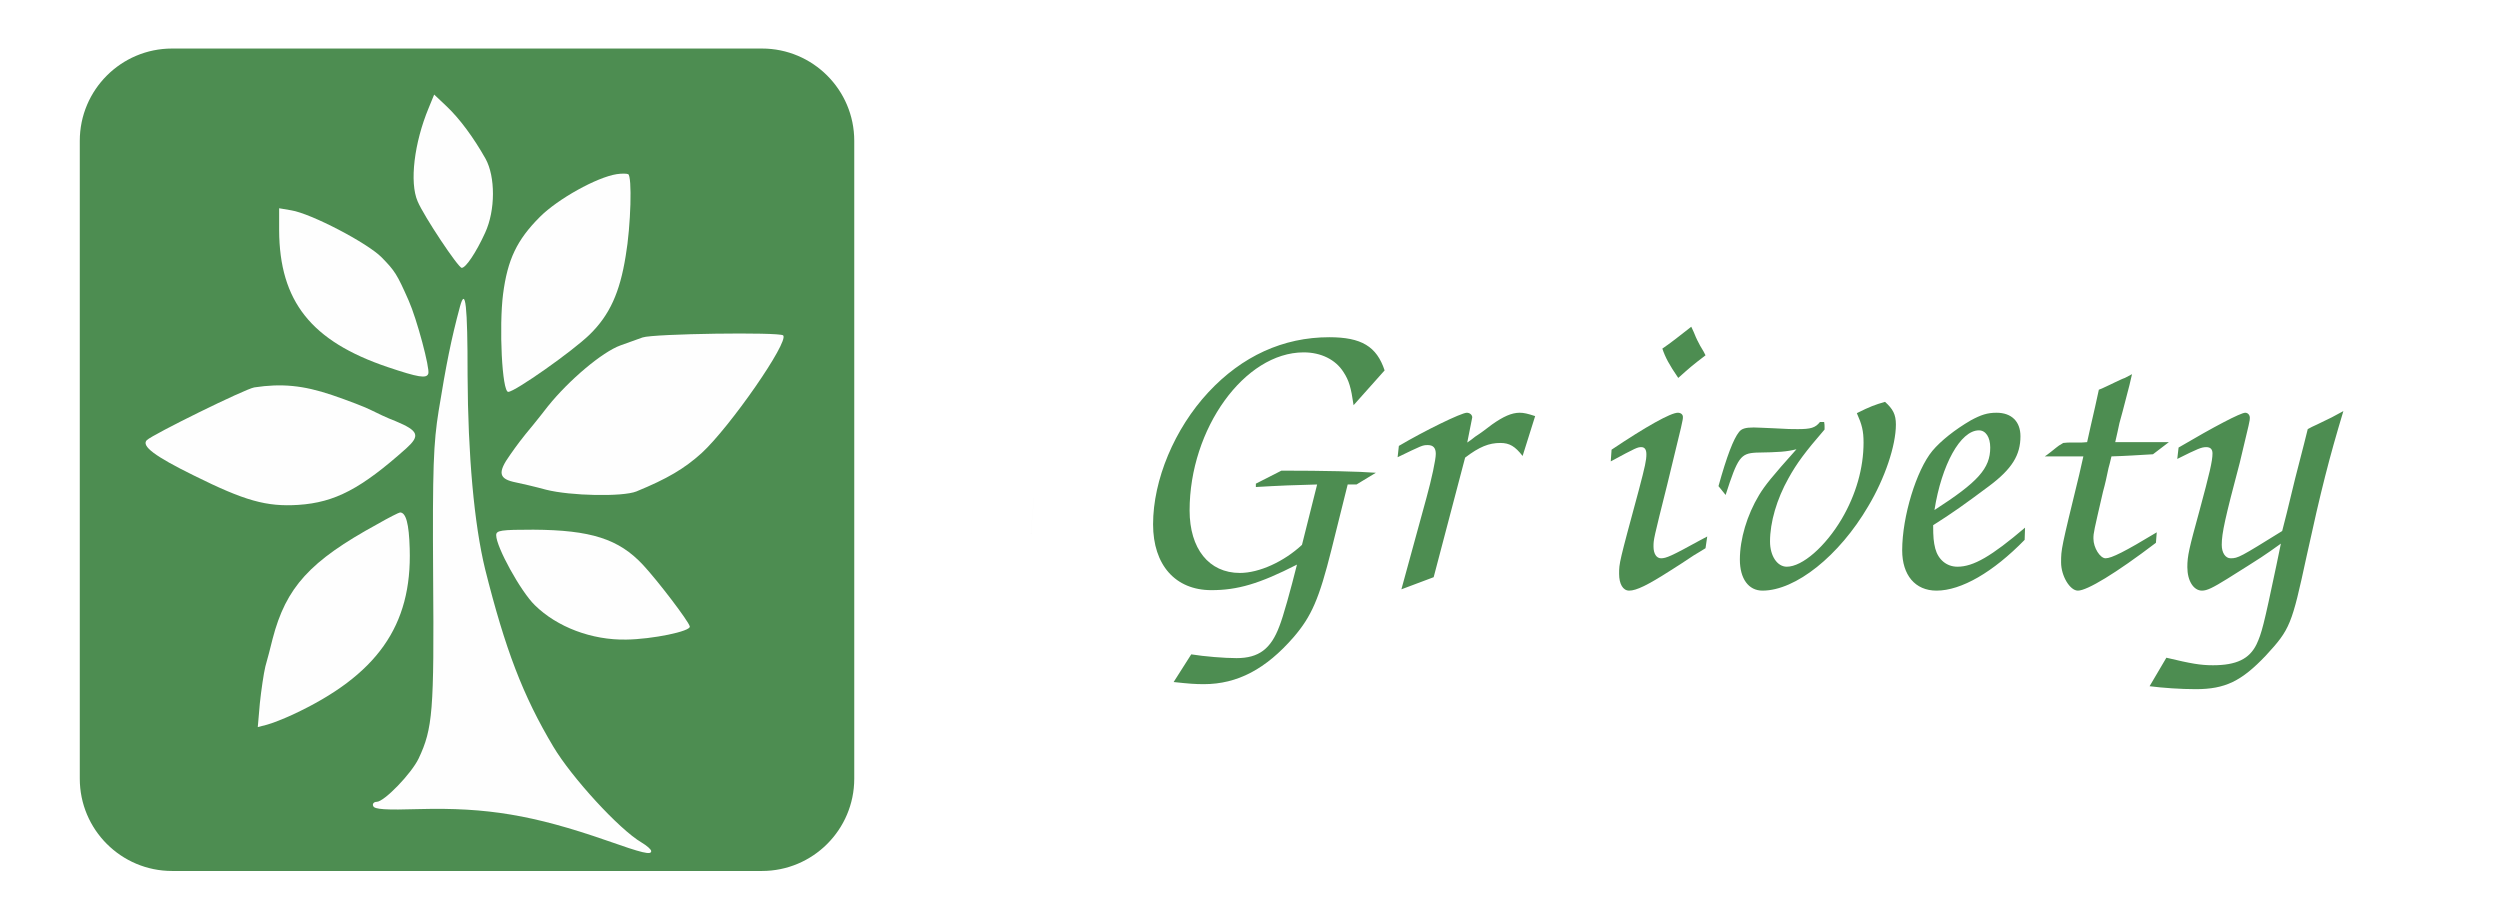
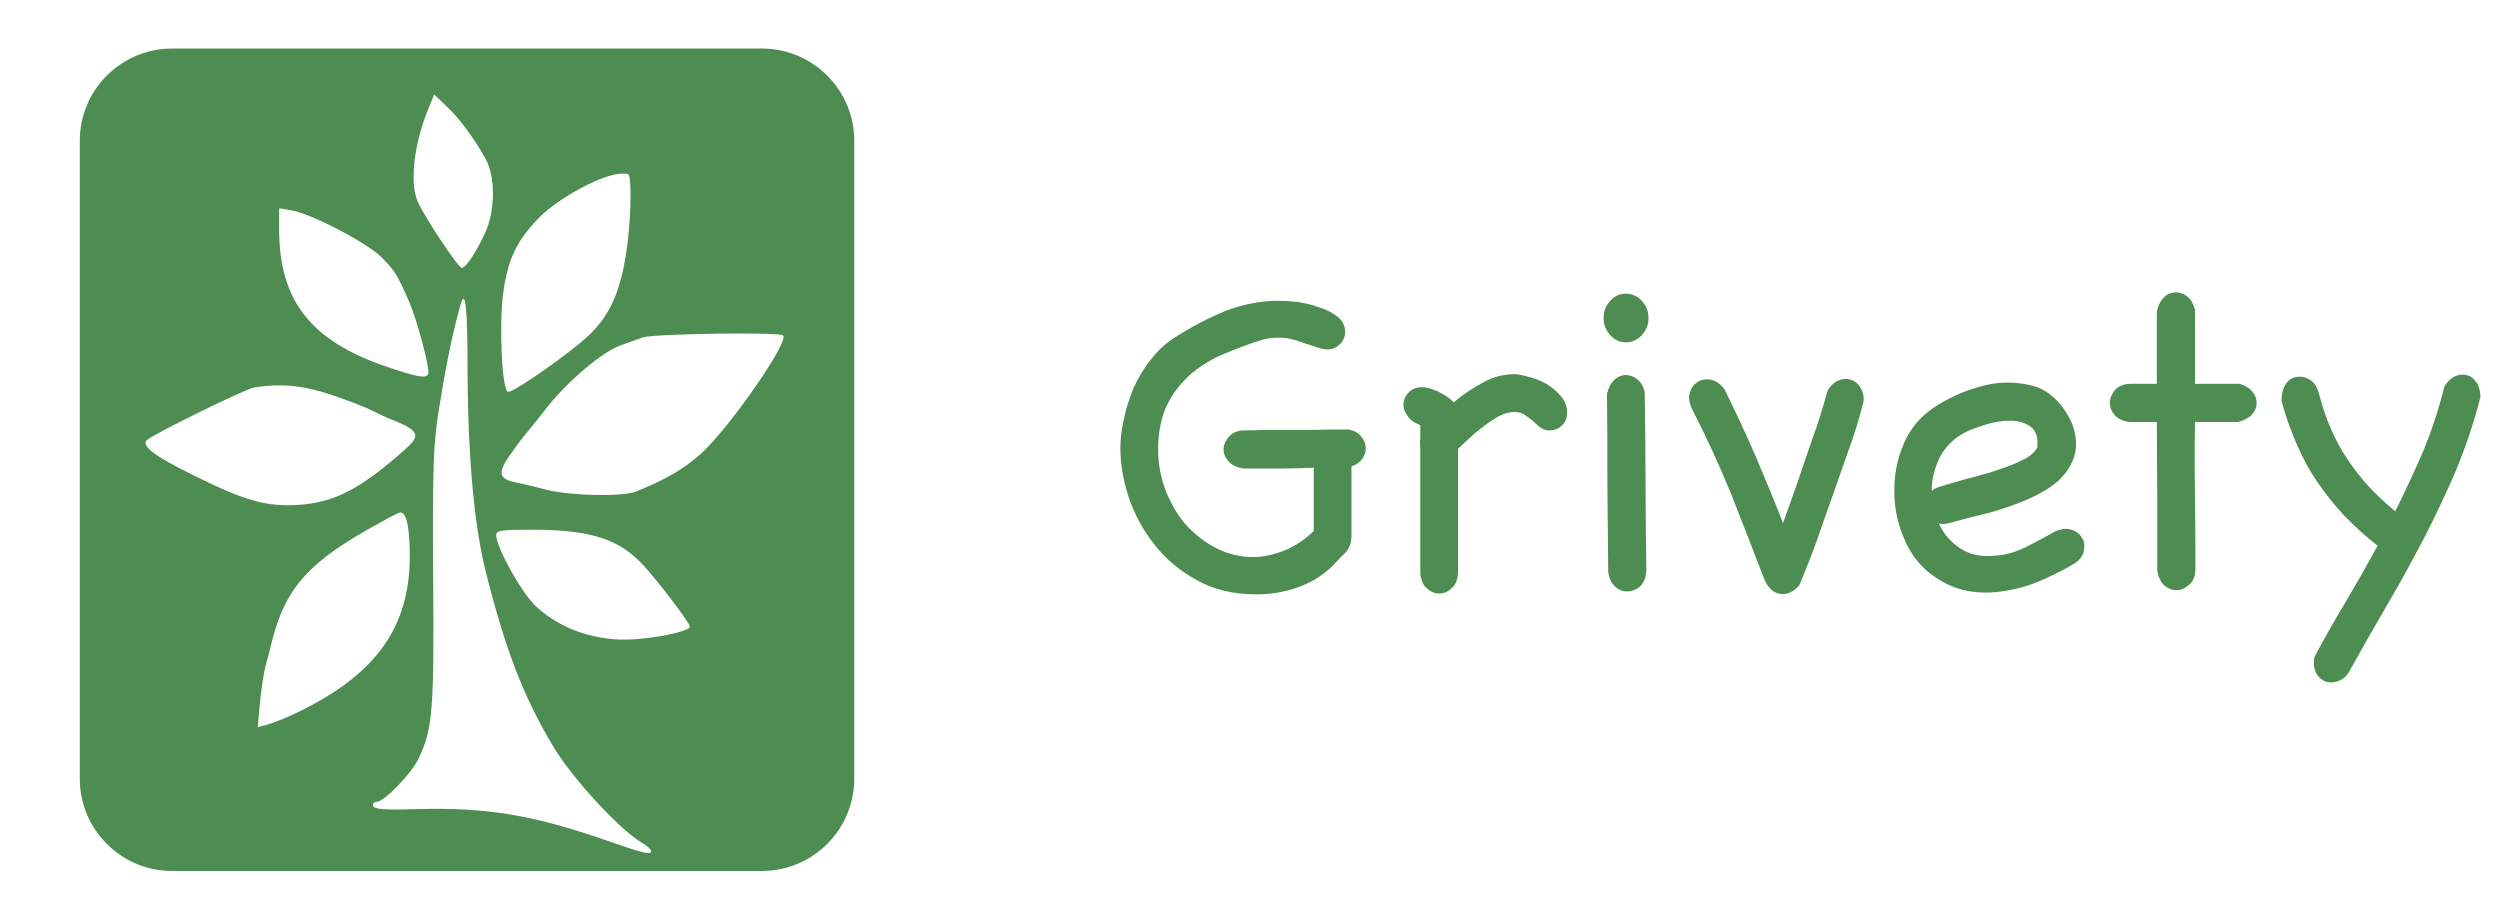
<svg xmlns="http://www.w3.org/2000/svg" width="100%" height="100%" viewBox="0 0 3167 1150" version="1.1" xml:space="preserve" style="fill-rule:evenodd;clip-rule:evenodd;stroke-linejoin:round;stroke-miterlimit:2;">
  <g transform="matrix(5.55556,0,0,5.55556,0,0)">
    <path d="M235.08,121.658C235.145,121.658 235.198,121.688 235.198,121.725C235.198,121.761 235.145,121.791 235.08,121.791C235.015,121.791 236.198,109.021 236.198,108.985C236.198,108.948 235.015,121.658 235.08,121.658Z" style="fill:rgb(235,235,235);" />
    <g id="Artboard1" transform="matrix(1,0,0,1,-24.2355,-117.828)">
      <rect x="24.235" y="117.828" width="569.027" height="206.652" style="fill:none;" />
      <g transform="matrix(0.820002,0,0,0.86069,-24.3644,26.7886)">
        <path d="M296.816,143.083C296.816,129.588 285.316,118.633 271.152,118.633L107.117,118.633C92.953,118.633 81.454,129.588 81.454,143.083L81.454,312.073C81.454,325.567 92.953,336.523 107.117,336.523L271.152,336.523C285.316,336.523 296.816,325.567 296.816,312.073L296.816,143.083Z" style="fill:rgb(77,141,81);" />
      </g>
      <g id="surface1" transform="matrix(0.463807,0,0,0.463807,-26.1927,116.812)">
        <path d="M319.469,55.289C312.355,72.395 309.984,91.871 314.051,101.188C317.098,108.469 334.035,133.875 335.73,133.875C337.762,133.875 342.844,126.254 347.246,116.602C352.328,105.59 352.328,88.992 347.414,80.184C341.488,69.684 334.711,60.539 328.277,54.441L322.18,48.684L319.469,55.289Z" style="fill:rgb(254,254,254);fill-rule:nonzero;" />
        <path d="M411.945,87.809C402.121,89.332 382.984,100 374.176,108.809C362.828,120.156 358.254,129.813 356.055,146.75C354.02,162.84 355.547,194.852 358.594,194.852C361.813,194.852 390.266,174.863 398.734,166.566C408.391,157.082 413.473,146.07 416.352,127.949C418.891,113.215 419.566,88.652 417.535,87.809C416.688,87.469 414.316,87.469 411.945,87.809Z" style="fill:rgb(254,254,254);fill-rule:nonzero;" />
        <path d="M245.961,115.414C246.129,150.305 261.715,169.953 299.313,182.656C314.387,187.738 318.453,188.414 319.301,185.875C320.148,183.332 313.711,159.113 309.645,149.965C303.887,136.926 302.871,135.402 296.434,128.797C289.488,121.68 261.543,107.117 251.891,105.59L245.961,104.574L245.961,115.414Z" style="fill:rgb(254,254,254);fill-rule:nonzero;" />
        <path d="M334.883,152.848C330.477,169.273 328.105,181.301 324.383,204.168C321.84,220.086 321.332,231.941 321.672,285.805C322.18,351.691 321.5,360.328 314.559,375.063C311,382.516 297.621,396.402 293.895,396.402C292.539,396.402 291.691,397.422 292.199,398.438C292.707,400.129 298.297,400.469 315.066,399.961C347.922,399.113 370.789,402.84 406.867,415.375C424.648,421.641 428.883,422.656 428.883,420.625C428.883,419.777 426.684,417.914 424.141,416.391C413.133,409.953 389.758,384.379 380.781,369.305C365.707,344.066 357.07,321.203 347.246,282.078C341.828,259.891 338.777,225.848 338.609,186.719C338.609,152.168 337.594,143.023 334.883,152.848Z" style="fill:rgb(254,254,254);fill-rule:nonzero;" />
        <path d="M424.648,168.09C421.941,169.105 417.027,170.801 413.809,171.984C404.832,175.203 388.402,189.094 378.07,201.965C372.992,208.57 367.91,214.668 367.063,215.684C366.047,216.867 362.66,221.273 359.609,225.676C353.176,234.652 353.852,237.703 362.488,239.395C365.031,239.902 371.637,241.43 377.227,242.953C389.25,246 414.824,246.508 421.602,243.801C436.844,237.531 445.145,232.621 453.613,225C467.5,212.297 496.801,170.121 493.754,167.074C491.891,165.379 430.07,166.227 424.648,168.09Z" style="fill:rgb(254,254,254);fill-rule:nonzero;" />
        <path d="M233.766,192.648C229.363,193.328 183.973,215.684 180.922,218.563C178.043,221.441 184.816,226.523 204.125,236.008C229.023,248.371 239.695,251.422 255.445,250.406C273.398,249.219 286.273,242.445 308.461,222.629C315.402,216.359 314.559,213.988 303.211,209.246C299.145,207.723 293.895,205.184 291.184,203.828C288.645,202.473 279.836,199.086 271.875,196.375C257.816,191.633 247.148,190.617 233.766,192.648Z" style="fill:rgb(254,254,254);fill-rule:nonzero;" />
        <path d="M294.234,259.891C261.035,278.012 249.348,290.887 242.742,316.289C241.727,320.355 240.203,326.453 239.188,329.84C238.34,333.398 237.152,341.527 236.477,347.965L235.461,359.648L240.035,358.465C242.574,357.785 248.164,355.586 252.566,353.555C294.063,334.246 311.34,309.855 310.152,271.914C309.816,259.551 308.289,254.133 305.41,254.133C304.902,254.133 299.82,256.672 294.234,259.891Z" style="fill:rgb(254,254,254);fill-rule:nonzero;" />
        <path d="M352.668,265.309C352.668,271.066 364.691,292.918 371.637,299.691C382.645,310.531 399.75,316.969 416.688,316.629C429.391,316.461 448.363,312.566 447.855,310.191C447.344,307.652 431.934,287.496 424.82,279.875C412.961,267.172 399.242,262.77 370.957,262.602C355.039,262.602 352.668,262.938 352.668,265.309Z" style="fill:rgb(254,254,254);fill-rule:nonzero;" />
      </g>
    </g>
    <g>
      <g transform="matrix(1,0,0,1,251.648,133.427)">
-         <text x="0px" y="0px" style="font-family:'Chalkboard', cursive;font-size:95.634px;fill:rgb(77,141,81);">Gr</text>
+         <g transform="matrix(95.634,0,0,95.634,0,0)">
+           <path d="M0.585,-0.371C0.599,-0.368 0.609,-0.362 0.615,-0.353C0.622,-0.345 0.625,-0.336 0.625,-0.326C0.625,-0.317 0.622,-0.309 0.617,-0.301C0.611,-0.293 0.602,-0.287 0.591,-0.283L0.591,-0.117C0.591,-0.101 0.586,-0.087 0.575,-0.076C0.564,-0.065 0.554,-0.055 0.545,-0.045C0.521,-0.022 0.493,-0.005 0.461,0.006C0.429,0.017 0.397,0.022 0.364,0.022C0.31,0.022 0.263,0.011 0.222,-0.012C0.182,-0.034 0.148,-0.062 0.121,-0.097C0.094,-0.131 0.074,-0.168 0.06,-0.209C0.047,-0.249 0.04,-0.288 0.04,-0.325C0.04,-0.346 0.042,-0.369 0.048,-0.394C0.053,-0.42 0.061,-0.444 0.071,-0.469C0.082,-0.493 0.095,-0.516 0.112,-0.537C0.128,-0.558 0.147,-0.576 0.169,-0.59C0.209,-0.616 0.25,-0.637 0.291,-0.654C0.333,-0.67 0.375,-0.678 0.419,-0.678C0.431,-0.678 0.446,-0.677 0.464,-0.675C0.482,-0.672 0.499,-0.668 0.515,-0.662C0.532,-0.657 0.546,-0.649 0.558,-0.64C0.57,-0.63 0.576,-0.618 0.576,-0.604C0.576,-0.593 0.572,-0.583 0.564,-0.575C0.555,-0.566 0.545,-0.562 0.533,-0.562C0.526,-0.562 0.518,-0.564 0.509,-0.567C0.501,-0.57 0.491,-0.573 0.481,-0.576C0.471,-0.58 0.461,-0.583 0.45,-0.586C0.44,-0.589 0.429,-0.59 0.419,-0.59C0.411,-0.59 0.404,-0.59 0.398,-0.589C0.391,-0.588 0.385,-0.587 0.378,-0.585C0.349,-0.576 0.32,-0.565 0.291,-0.553C0.261,-0.541 0.234,-0.525 0.21,-0.505C0.187,-0.485 0.167,-0.461 0.152,-0.431C0.138,-0.402 0.13,-0.366 0.13,-0.323C0.13,-0.287 0.137,-0.254 0.149,-0.223C0.162,-0.191 0.178,-0.164 0.199,-0.141C0.22,-0.119 0.243,-0.101 0.271,-0.087C0.298,-0.074 0.326,-0.067 0.356,-0.067C0.382,-0.067 0.407,-0.073 0.432,-0.083C0.457,-0.093 0.48,-0.109 0.501,-0.129L0.501,-0.28C0.473,-0.279 0.445,-0.278 0.417,-0.278L0.334,-0.278C0.317,-0.281 0.306,-0.286 0.298,-0.295C0.29,-0.304 0.286,-0.313 0.286,-0.324C0.286,-0.334 0.29,-0.344 0.299,-0.354C0.307,-0.364 0.32,-0.369 0.337,-0.369C0.344,-0.369 0.36,-0.369 0.384,-0.37C0.408,-0.37 0.434,-0.37 0.461,-0.37C0.488,-0.37 0.514,-0.37 0.538,-0.371C0.562,-0.371 0.577,-0.371 0.585,-0.371Z" style="fill:rgb(77,141,81);fill-rule:nonzero;" />
+         </g>
+         <g transform="matrix(95.634,0,0,95.634,63.5094,0)">
+           <path d="M0.083,-0.385C0.072,-0.39 0.064,-0.397 0.059,-0.406C0.053,-0.414 0.051,-0.422 0.051,-0.43C0.051,-0.441 0.055,-0.451 0.063,-0.459C0.071,-0.468 0.082,-0.472 0.096,-0.472C0.106,-0.472 0.119,-0.468 0.135,-0.461C0.15,-0.453 0.162,-0.445 0.171,-0.436C0.194,-0.456 0.218,-0.471 0.242,-0.484C0.266,-0.497 0.291,-0.503 0.316,-0.503C0.323,-0.503 0.334,-0.501 0.348,-0.497C0.362,-0.494 0.376,-0.488 0.39,-0.481C0.403,-0.473 0.415,-0.464 0.425,-0.452C0.436,-0.44 0.441,-0.427 0.441,-0.411C0.441,-0.399 0.437,-0.388 0.429,-0.381C0.421,-0.373 0.411,-0.369 0.399,-0.369C0.391,-0.369 0.384,-0.371 0.377,-0.376C0.371,-0.381 0.365,-0.386 0.359,-0.392C0.352,-0.397 0.346,-0.402 0.339,-0.407C0.332,-0.411 0.324,-0.413 0.315,-0.413C0.305,-0.413 0.293,-0.41 0.281,-0.404C0.269,-0.398 0.257,-0.39 0.245,-0.381C0.233,-0.372 0.221,-0.363 0.21,-0.352C0.199,-0.342 0.189,-0.333 0.181,-0.325L0.181,-0.031C0.18,-0.014 0.176,-0.001 0.166,0.007C0.157,0.016 0.147,0.02 0.136,0.02C0.126,0.02 0.116,0.016 0.107,0.008C0.098,0.001 0.093,-0.011 0.091,-0.028L0.091,-0.329L0.09,-0.339L0.091,-0.349L0.091,-0.381C0.088,-0.383 0.085,-0.384 0.083,-0.385Z" style="fill:rgb(77,141,81);fill-rule:nonzero;" />
+         </g>
      </g>
      <g transform="matrix(1,0,0,1,359.54,133.427)">
-         <text x="0px" y="0px" style="font-family:'Chalkboard', cursive;font-size:95.634px;fill:rgb(77,141,81);">i<tspan x="23.988px 67.736px 113.81px 157.558px " y="0px 0px 0px 0px ">vety</tspan>
-         </text>
+         <g>
+           <g transform="matrix(95.634,0,0,95.634,0,0)">
+             <path d="M0.166,-0.035C0.165,-0.018 0.16,-0.006 0.151,0.003C0.142,0.011 0.131,0.015 0.12,0.015C0.11,0.015 0.101,0.012 0.092,0.004C0.083,-0.004 0.077,-0.016 0.075,-0.032C0.074,-0.101 0.074,-0.172 0.073,-0.244C0.073,-0.316 0.073,-0.387 0.072,-0.456C0.076,-0.471 0.081,-0.482 0.09,-0.49C0.098,-0.497 0.107,-0.501 0.117,-0.501C0.127,-0.501 0.136,-0.497 0.144,-0.491C0.153,-0.484 0.159,-0.474 0.162,-0.46C0.163,-0.39 0.164,-0.32 0.164,-0.248C0.164,-0.175 0.165,-0.105 0.166,-0.035ZM0.064,-0.636C0.064,-0.653 0.069,-0.666 0.08,-0.678C0.09,-0.689 0.102,-0.695 0.117,-0.695C0.132,-0.695 0.145,-0.689 0.155,-0.678C0.166,-0.666 0.171,-0.653 0.171,-0.636C0.171,-0.621 0.166,-0.608 0.155,-0.596C0.145,-0.585 0.132,-0.579 0.117,-0.579C0.102,-0.579 0.09,-0.585 0.08,-0.596C0.069,-0.608 0.064,-0.621 0.064,-0.636Z" style="fill:rgb(77,141,81);fill-rule:nonzero;" />
+           </g>
+           <g transform="matrix(1,0,0,1,23.988,0)">
+             <g transform="matrix(95.634,0,0,95.634,0,0)">
+               <path d="M0.347,-0.463C0.354,-0.476 0.363,-0.484 0.373,-0.488C0.383,-0.492 0.392,-0.493 0.402,-0.49C0.411,-0.487 0.419,-0.482 0.425,-0.472C0.431,-0.463 0.434,-0.452 0.433,-0.438C0.423,-0.398 0.411,-0.359 0.397,-0.321C0.384,-0.283 0.37,-0.245 0.357,-0.207C0.344,-0.171 0.332,-0.136 0.32,-0.102C0.308,-0.068 0.294,-0.034 0.28,0C0.266,0.016 0.252,0.023 0.235,0.021C0.219,0.019 0.207,0.008 0.198,-0.01C0.171,-0.08 0.144,-0.149 0.117,-0.218C0.089,-0.286 0.058,-0.354 0.024,-0.42C0.017,-0.435 0.015,-0.448 0.019,-0.459C0.022,-0.471 0.029,-0.479 0.038,-0.485C0.046,-0.49 0.057,-0.492 0.069,-0.49C0.081,-0.487 0.092,-0.48 0.102,-0.466C0.127,-0.415 0.152,-0.362 0.175,-0.309C0.197,-0.256 0.22,-0.203 0.241,-0.148C0.246,-0.162 0.251,-0.176 0.256,-0.19C0.261,-0.204 0.266,-0.218 0.271,-0.232C0.284,-0.27 0.297,-0.308 0.31,-0.346C0.324,-0.384 0.336,-0.423 0.347,-0.463Z" style="fill:rgb(77,141,81);fill-rule:nonzero;" />
+             </g>
+             <g transform="matrix(95.634,0,0,95.634,43.7486,0)">
+               <path d="M0.434,-0.129C0.45,-0.135 0.463,-0.136 0.474,-0.131C0.485,-0.127 0.493,-0.12 0.498,-0.11C0.503,-0.101 0.503,-0.09 0.5,-0.078C0.497,-0.067 0.488,-0.057 0.474,-0.049C0.45,-0.035 0.424,-0.022 0.396,-0.01C0.368,0.002 0.339,0.01 0.31,0.014C0.282,0.019 0.253,0.019 0.225,0.014C0.197,0.009 0.171,-0.002 0.145,-0.02C0.114,-0.041 0.09,-0.07 0.074,-0.107C0.058,-0.143 0.049,-0.181 0.049,-0.22C0.048,-0.26 0.055,-0.298 0.07,-0.334C0.085,-0.371 0.109,-0.4 0.141,-0.422C0.175,-0.445 0.212,-0.462 0.252,-0.473C0.292,-0.485 0.332,-0.486 0.372,-0.477C0.392,-0.473 0.41,-0.464 0.427,-0.449C0.443,-0.435 0.456,-0.418 0.466,-0.399C0.476,-0.381 0.481,-0.361 0.482,-0.34C0.483,-0.319 0.477,-0.299 0.466,-0.281C0.454,-0.26 0.436,-0.243 0.412,-0.228C0.389,-0.214 0.363,-0.202 0.335,-0.192C0.308,-0.182 0.28,-0.173 0.252,-0.167C0.225,-0.16 0.201,-0.154 0.18,-0.148C0.171,-0.146 0.163,-0.145 0.155,-0.147C0.166,-0.123 0.182,-0.104 0.204,-0.089C0.226,-0.074 0.253,-0.067 0.285,-0.07C0.311,-0.071 0.337,-0.078 0.363,-0.091C0.389,-0.104 0.413,-0.117 0.434,-0.129ZM0.219,-0.365C0.192,-0.351 0.171,-0.331 0.158,-0.306C0.145,-0.28 0.138,-0.253 0.138,-0.225C0.143,-0.229 0.149,-0.232 0.155,-0.234C0.168,-0.238 0.181,-0.242 0.195,-0.246C0.209,-0.25 0.222,-0.254 0.236,-0.257C0.245,-0.26 0.257,-0.263 0.272,-0.267C0.287,-0.272 0.303,-0.277 0.319,-0.283C0.336,-0.289 0.35,-0.296 0.364,-0.303C0.377,-0.311 0.386,-0.32 0.39,-0.329C0.392,-0.354 0.386,-0.37 0.372,-0.379C0.359,-0.388 0.343,-0.392 0.325,-0.392C0.306,-0.392 0.287,-0.389 0.267,-0.383C0.248,-0.377 0.231,-0.371 0.219,-0.365Z" style="fill:rgb(77,141,81);fill-rule:nonzero;" />
+             </g>
+             <g transform="matrix(95.634,0,0,95.634,89.822,0)">
+               <path d="M0.128,-0.389C0.112,-0.391 0.1,-0.397 0.092,-0.406C0.085,-0.414 0.081,-0.424 0.081,-0.434C0.081,-0.445 0.085,-0.455 0.093,-0.465C0.102,-0.475 0.115,-0.48 0.131,-0.48L0.193,-0.48L0.193,-0.654C0.197,-0.669 0.203,-0.68 0.211,-0.687C0.219,-0.695 0.228,-0.698 0.239,-0.698C0.248,-0.698 0.257,-0.695 0.266,-0.688C0.274,-0.682 0.28,-0.671 0.284,-0.657L0.284,-0.48L0.39,-0.48C0.404,-0.476 0.414,-0.47 0.421,-0.461C0.428,-0.453 0.431,-0.444 0.431,-0.434C0.431,-0.424 0.427,-0.415 0.42,-0.407C0.413,-0.399 0.401,-0.393 0.387,-0.389L0.284,-0.389C0.283,-0.332 0.283,-0.274 0.284,-0.214C0.285,-0.154 0.285,-0.095 0.285,-0.039C0.285,-0.022 0.28,-0.009 0.27,-0.001C0.26,0.008 0.25,0.012 0.24,0.012C0.229,0.012 0.22,0.008 0.211,0.001C0.202,-0.007 0.197,-0.019 0.194,-0.035C0.194,-0.093 0.194,-0.152 0.194,-0.212C0.194,-0.273 0.193,-0.331 0.193,-0.389L0.128,-0.389Z" style="fill:rgb(77,141,81);fill-rule:nonzero;" />
+             </g>
+             <g transform="matrix(95.634,0,0,95.634,133.571,0)">
+               <path d="M0.421,-0.473C0.427,-0.483 0.434,-0.491 0.441,-0.495C0.448,-0.499 0.456,-0.502 0.464,-0.502C0.477,-0.502 0.487,-0.497 0.495,-0.487C0.503,-0.478 0.507,-0.464 0.507,-0.448C0.492,-0.388 0.472,-0.33 0.449,-0.274C0.425,-0.218 0.399,-0.163 0.371,-0.109C0.343,-0.056 0.314,-0.002 0.283,0.05C0.252,0.103 0.222,0.156 0.192,0.21C0.186,0.218 0.18,0.224 0.172,0.227C0.165,0.23 0.158,0.232 0.151,0.232C0.14,0.232 0.131,0.228 0.123,0.22C0.115,0.212 0.11,0.2 0.11,0.186L0.11,0.178C0.11,0.176 0.111,0.173 0.112,0.17C0.136,0.125 0.161,0.081 0.187,0.038C0.213,-0.006 0.238,-0.05 0.262,-0.094C0.232,-0.117 0.206,-0.142 0.182,-0.166C0.159,-0.191 0.138,-0.217 0.119,-0.245C0.1,-0.272 0.084,-0.302 0.07,-0.334C0.056,-0.366 0.043,-0.401 0.033,-0.439C0.033,-0.458 0.037,-0.472 0.045,-0.482C0.052,-0.492 0.063,-0.497 0.076,-0.497C0.086,-0.497 0.095,-0.494 0.103,-0.488C0.112,-0.482 0.118,-0.471 0.122,-0.457C0.13,-0.427 0.139,-0.398 0.151,-0.372C0.162,-0.346 0.176,-0.321 0.191,-0.299C0.206,-0.276 0.223,-0.255 0.241,-0.235C0.26,-0.215 0.281,-0.195 0.304,-0.176C0.328,-0.224 0.35,-0.272 0.371,-0.32C0.391,-0.369 0.408,-0.42 0.421,-0.473Z" style="fill:rgb(77,141,81);fill-rule:nonzero;" />
+             </g>
+           </g>
+         </g>
      </g>
    </g>
  </g>
</svg>
